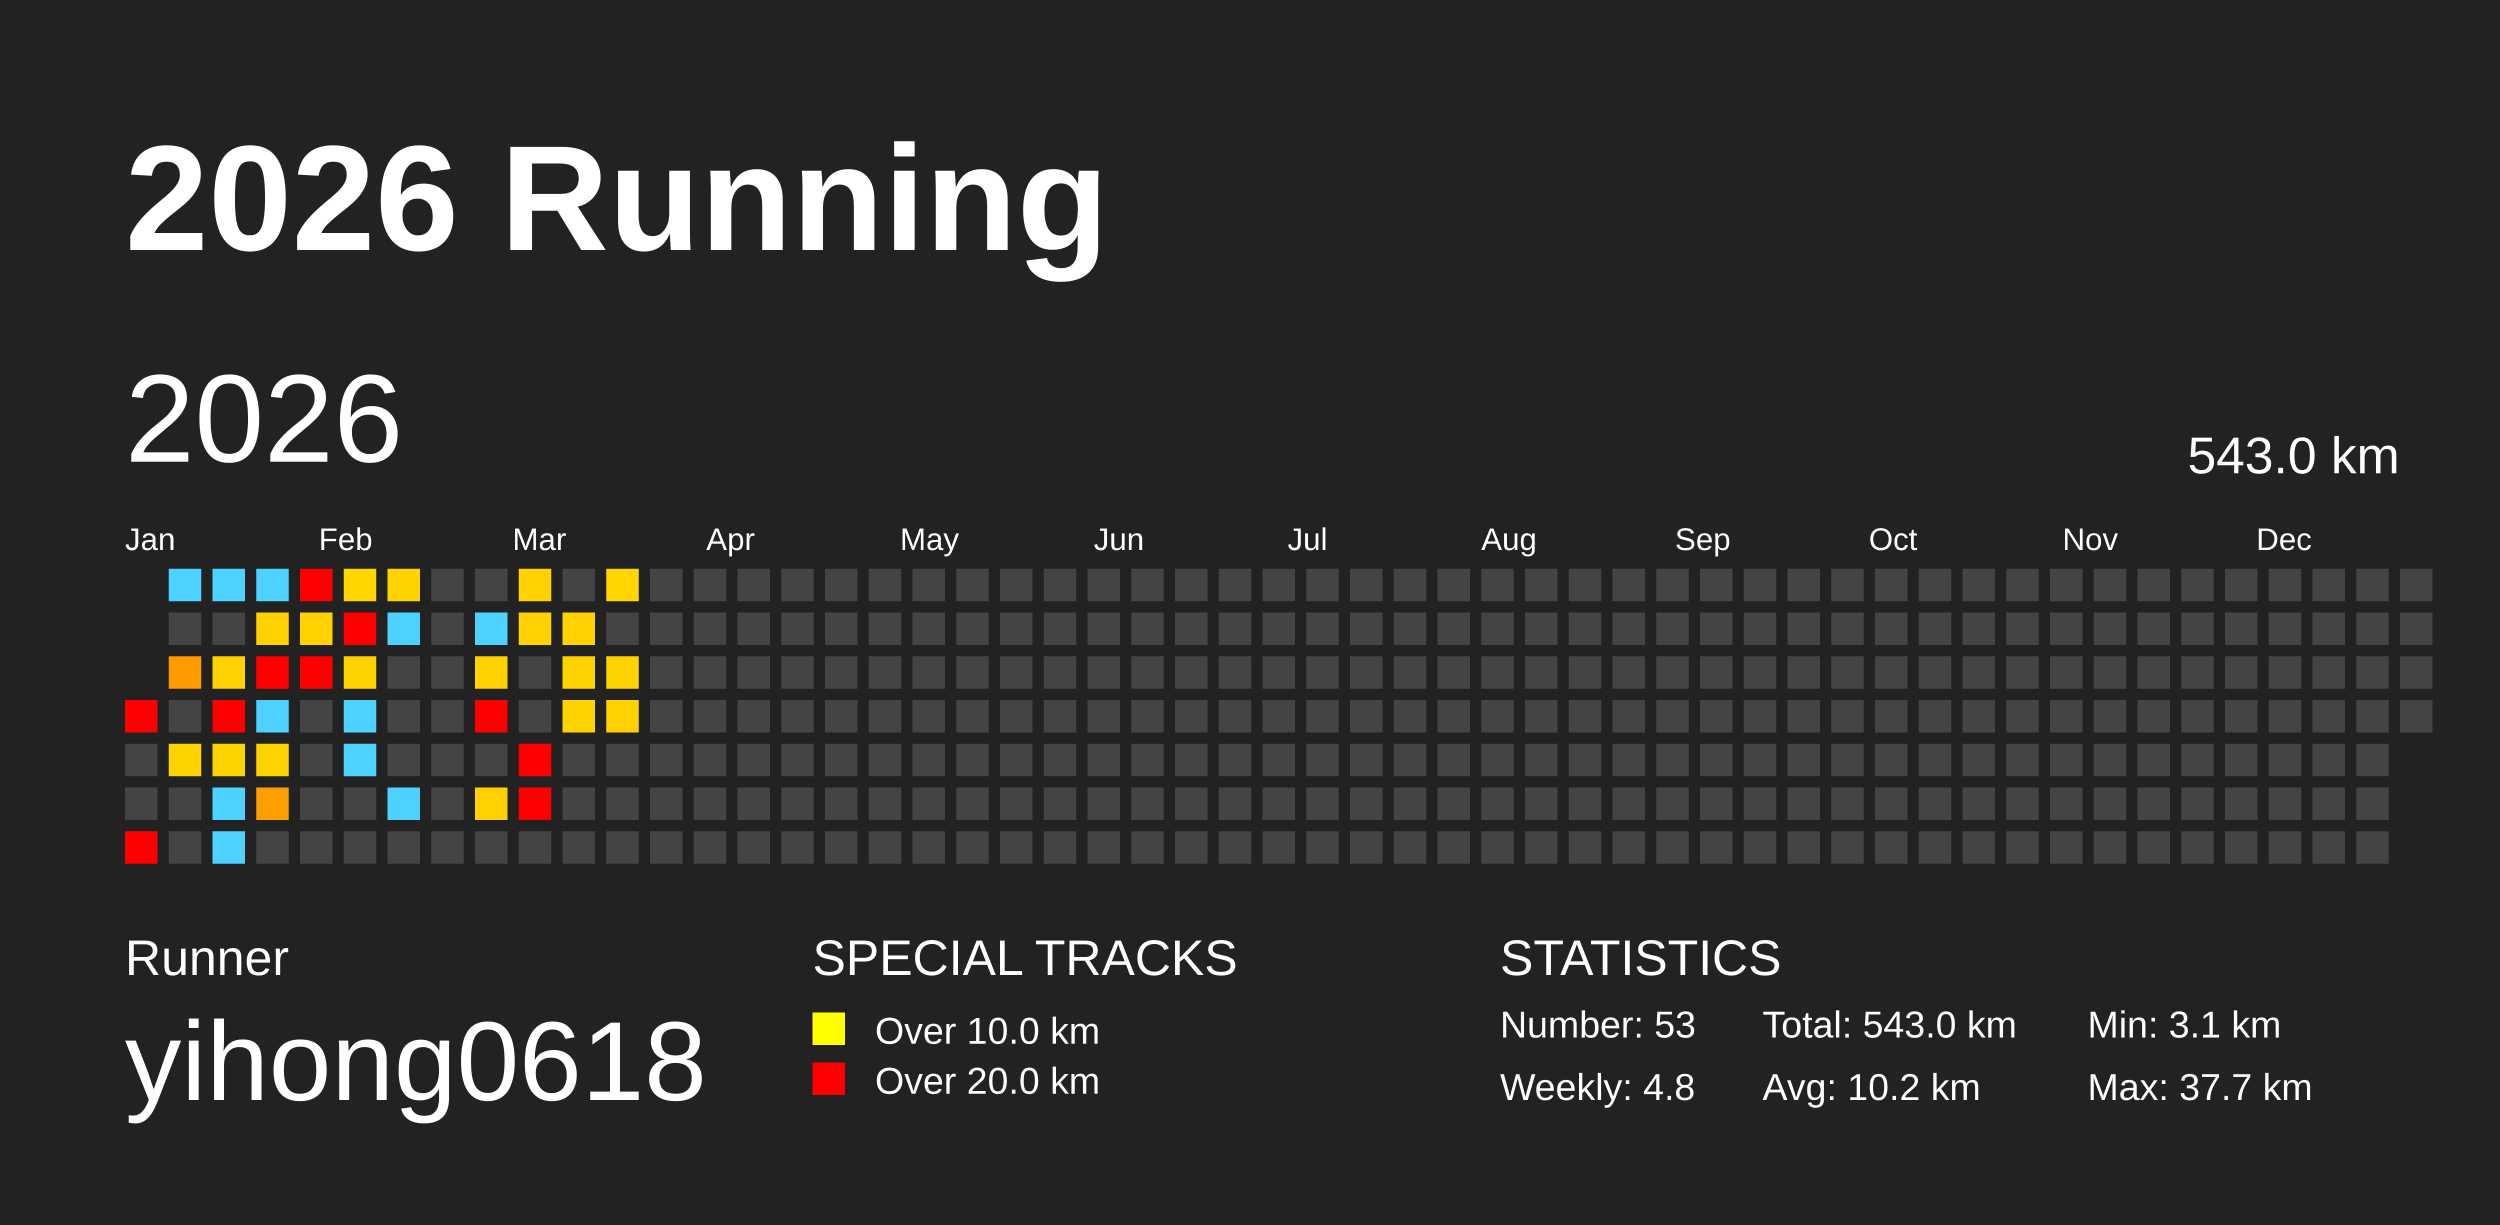
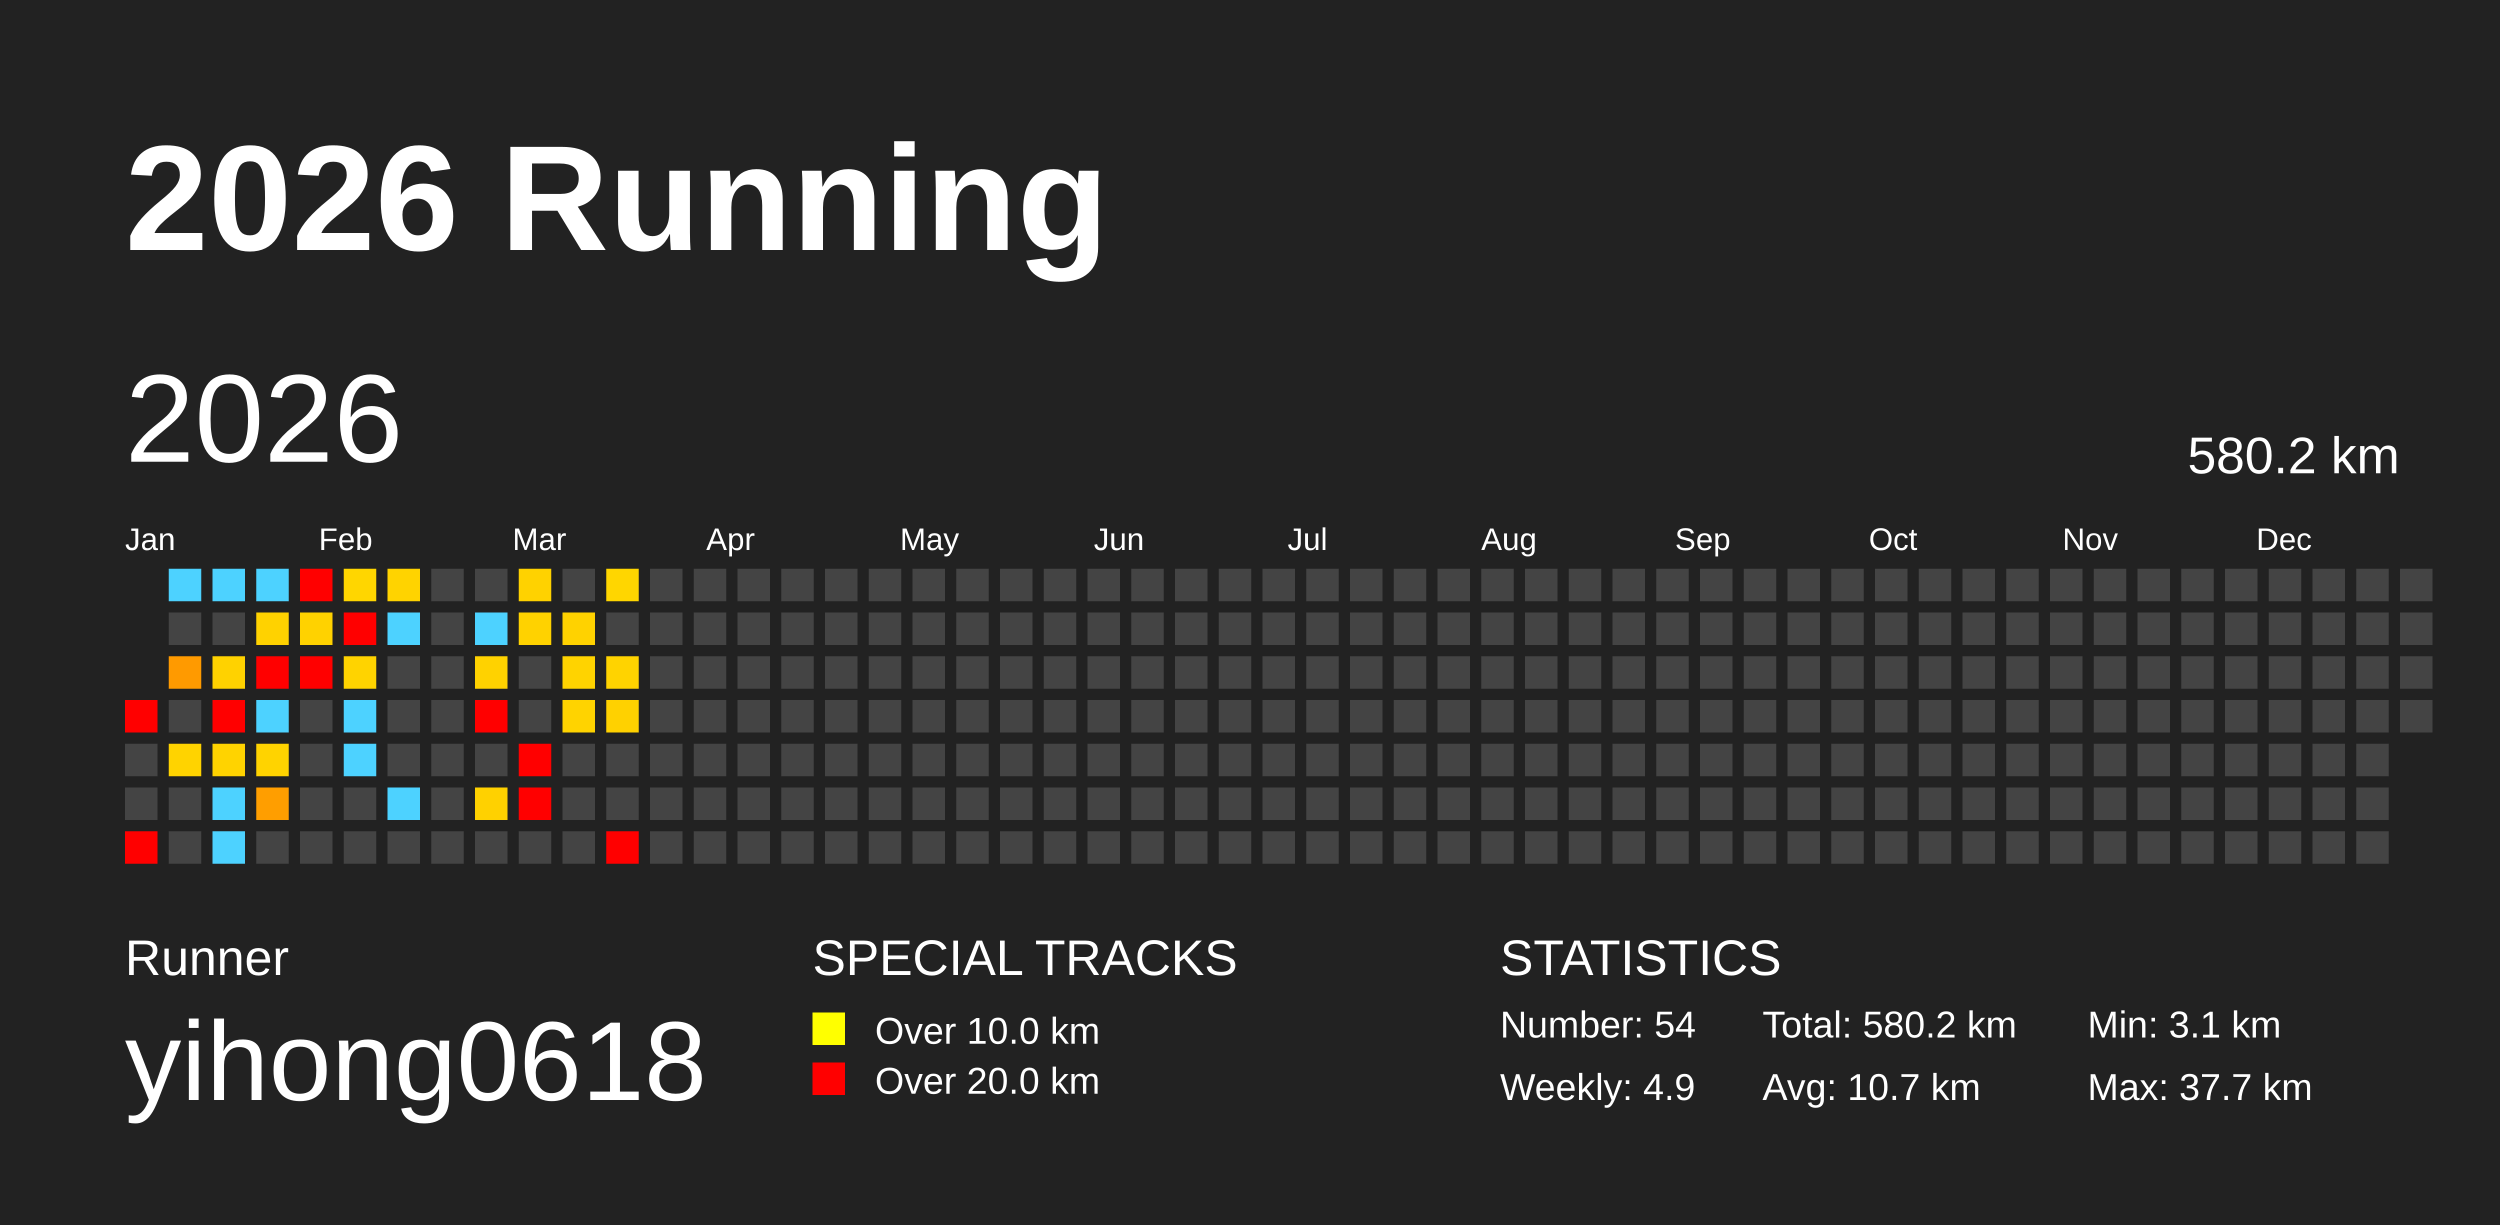
<svg xmlns="http://www.w3.org/2000/svg" baseProfile="full" height="98mm" version="1.1" viewBox="0,0,200,98" width="200mm">
  <defs />
  <rect fill="#222222" height="98" width="200" x="0" y="0" />
  <text fill="#FFFFFF" style="font-size:12px; font-family:Arial; font-weight:bold;" x="10" y="20">2026 Running</text>
  <text fill="#FFFFFF" style="font-size:4px; font-family:Arial" x="10" y="78">Runner</text>
  <text fill="#FFFFFF" style="font-size:9px; font-family:Arial" x="10" y="88">yihong0618</text>
  <text fill="#FFFFFF" style="font-size:4px; font-family:Arial" x="65" y="78">SPECIAL TRACKS</text>
  <rect fill="yellow" height="2.6" width="2.6" x="65" y="81" />
  <text fill="#FFFFFF" style="font-size:3px; font-family:Arial" x="70" y="83.5">Over 10.0 km</text>
  <rect fill="red" height="2.6" width="2.6" x="65" y="85" />
  <text fill="#FFFFFF" style="font-size:3px; font-family:Arial" x="70" y="87.5">Over 20.0 km</text>
  <text fill="#FFFFFF" style="font-size:4px; font-family:Arial" x="120" y="78">STATISTICS</text>
-   <text fill="#FFFFFF" style="font-size:3px; font-family:Arial" x="120" y="83">Number: 53</text>
-   <text fill="#FFFFFF" style="font-size:3px; font-family:Arial" x="120" y="88">Weekly: 4.8</text>
-   <text fill="#FFFFFF" style="font-size:3px; font-family:Arial" x="141" y="83">Total: 543.0 km</text>
-   <text fill="#FFFFFF" style="font-size:3px; font-family:Arial" x="141" y="88">Avg: 10.2 km</text>
+   <text fill="#FFFFFF" style="font-size:3px; font-family:Arial" x="120" y="83">Number: 54</text>
+   <text fill="#FFFFFF" style="font-size:3px; font-family:Arial" x="120" y="88">Weekly: 4.9</text>
+   <text fill="#FFFFFF" style="font-size:3px; font-family:Arial" x="141" y="83">Total: 580.2 km</text>
+   <text fill="#FFFFFF" style="font-size:3px; font-family:Arial" x="141" y="88">Avg: 10.7 km</text>
  <text fill="#FFFFFF" style="font-size:3px; font-family:Arial" x="167" y="83">Min: 3.1 km</text>
  <text fill="#FFFFFF" style="font-size:3px; font-family:Arial" x="167" y="88">Max: 37.7 km</text>
  <text dominant-baseline="hanging" fill="#FFFFFF" style="font-size:10.0px; font-family:Arial;" x="10" y="30">2026</text>
-   <text dominant-baseline="hanging" fill="#FFFFFF" style="font-size:4.125px; font-family:Arial;" x="175" y="35">543.0 km</text>
+   <text dominant-baseline="hanging" fill="#FFFFFF" style="font-size:4.125px; font-family:Arial;" x="175" y="35">580.2 km</text>
  <text fill="#FFFFFF" style="font-size:2.5px; font-family:Arial" x="10.0" y="44">Jan</text>
  <text fill="#FFFFFF" style="font-size:2.5px; font-family:Arial" x="25.5" y="44">Feb</text>
  <text fill="#FFFFFF" style="font-size:2.5px; font-family:Arial" x="41.0" y="44">Mar</text>
  <text fill="#FFFFFF" style="font-size:2.5px; font-family:Arial" x="56.5" y="44">Apr</text>
  <text fill="#FFFFFF" style="font-size:2.5px; font-family:Arial" x="72.0" y="44">May</text>
  <text fill="#FFFFFF" style="font-size:2.5px; font-family:Arial" x="87.5" y="44">Jun</text>
  <text fill="#FFFFFF" style="font-size:2.5px; font-family:Arial" x="103.0" y="44">Jul</text>
  <text fill="#FFFFFF" style="font-size:2.5px; font-family:Arial" x="118.5" y="44">Aug</text>
  <text fill="#FFFFFF" style="font-size:2.5px; font-family:Arial" x="134.0" y="44">Sep</text>
  <text fill="#FFFFFF" style="font-size:2.5px; font-family:Arial" x="149.5" y="44">Oct</text>
  <text fill="#FFFFFF" style="font-size:2.5px; font-family:Arial" x="165.0" y="44">Nov</text>
  <text fill="#FFFFFF" style="font-size:2.5px; font-family:Arial" x="180.5" y="44">Dec</text>
  <rect fill="red" height="2.6" width="2.6" x="10.0" y="56.0" />
  <rect fill="#444444" height="2.6" width="2.6" x="10.0" y="59.5" />
  <rect fill="#444444" height="2.6" width="2.6" x="10.0" y="63.0" />
  <rect fill="red" height="2.6" width="2.6" x="10.0" y="66.5" />
  <rect fill="#4dd2ff" height="2.6" width="2.6" x="13.5" y="45.5" />
  <rect fill="#444444" height="2.6" width="2.6" x="13.5" y="49.0" />
  <rect fill="#ff9a00" height="2.6" width="2.6" x="13.5" y="52.5" />
  <rect fill="#444444" height="2.6" width="2.6" x="13.5" y="56.0" />
  <rect fill="#ffd300" height="2.6" width="2.6" x="13.5" y="59.5" />
  <rect fill="#444444" height="2.6" width="2.6" x="13.5" y="63.0" />
  <rect fill="#444444" height="2.6" width="2.6" x="13.5" y="66.5" />
  <rect fill="#4dd2ff" height="2.6" width="2.6" x="17.0" y="45.5" />
  <rect fill="#444444" height="2.6" width="2.6" x="17.0" y="49.0" />
  <rect fill="#ffd200" height="2.6" width="2.6" x="17.0" y="52.5" />
  <rect fill="red" height="2.6" width="2.6" x="17.0" y="56.0" />
  <rect fill="#ffd300" height="2.6" width="2.6" x="17.0" y="59.5" />
  <rect fill="#4dd2ff" height="2.6" width="2.6" x="17.0" y="63.0" />
  <rect fill="#4dd2ff" height="2.6" width="2.6" x="17.0" y="66.5" />
  <rect fill="#4dd2ff" height="2.6" width="2.6" x="20.5" y="45.5" />
  <rect fill="#ffd200" height="2.6" width="2.6" x="20.5" y="49.0" />
  <rect fill="red" height="2.6" width="2.6" x="20.5" y="52.5" />
  <rect fill="#4dd2ff" height="2.6" width="2.6" x="20.5" y="56.0" />
  <rect fill="#ffd300" height="2.6" width="2.6" x="20.5" y="59.5" />
  <rect fill="#ff9e00" height="2.6" width="2.6" x="20.5" y="63.0" />
  <rect fill="#444444" height="2.6" width="2.6" x="20.5" y="66.5" />
  <rect fill="red" height="2.6" width="2.6" x="24.0" y="45.5" />
  <rect fill="#ffd200" height="2.6" width="2.6" x="24.0" y="49.0" />
  <rect fill="red" height="2.6" width="2.6" x="24.0" y="52.5" />
  <rect fill="#444444" height="2.6" width="2.6" x="24.0" y="56.0" />
  <rect fill="#444444" height="2.6" width="2.6" x="24.0" y="59.5" />
  <rect fill="#444444" height="2.6" width="2.6" x="24.0" y="63.0" />
  <rect fill="#444444" height="2.6" width="2.6" x="24.0" y="66.5" />
  <rect fill="#ffd600" height="2.6" width="2.6" x="27.5" y="45.5" />
  <rect fill="red" height="2.6" width="2.6" x="27.5" y="49.0" />
  <rect fill="#ffd300" height="2.6" width="2.6" x="27.5" y="52.5" />
  <rect fill="#4dd2ff" height="2.6" width="2.6" x="27.5" y="56.0" />
  <rect fill="#4dd2ff" height="2.6" width="2.6" x="27.5" y="59.5" />
  <rect fill="#444444" height="2.6" width="2.6" x="27.5" y="63.0" />
  <rect fill="#444444" height="2.6" width="2.6" x="27.5" y="66.5" />
  <rect fill="#ffd300" height="2.6" width="2.6" x="31.0" y="45.5" />
  <rect fill="#4dd2ff" height="2.6" width="2.6" x="31.0" y="49.0" />
  <rect fill="#444444" height="2.6" width="2.6" x="31.0" y="52.5" />
  <rect fill="#444444" height="2.6" width="2.6" x="31.0" y="56.0" />
  <rect fill="#444444" height="2.6" width="2.6" x="31.0" y="59.5" />
  <rect fill="#4dd2ff" height="2.6" width="2.6" x="31.0" y="63.0" />
  <rect fill="#444444" height="2.6" width="2.6" x="31.0" y="66.5" />
  <rect fill="#444444" height="2.6" width="2.6" x="34.5" y="45.5" />
  <rect fill="#444444" height="2.6" width="2.6" x="34.5" y="49.0" />
  <rect fill="#444444" height="2.6" width="2.6" x="34.5" y="52.5" />
  <rect fill="#444444" height="2.6" width="2.6" x="34.5" y="56.0" />
  <rect fill="#444444" height="2.6" width="2.6" x="34.5" y="59.5" />
  <rect fill="#444444" height="2.6" width="2.6" x="34.5" y="63.0" />
  <rect fill="#444444" height="2.6" width="2.6" x="34.5" y="66.5" />
  <rect fill="#444444" height="2.6" width="2.6" x="38.0" y="45.5" />
  <rect fill="#4dd2ff" height="2.6" width="2.6" x="38.0" y="49.0" />
  <rect fill="#ffd200" height="2.6" width="2.6" x="38.0" y="52.5" />
  <rect fill="red" height="2.6" width="2.6" x="38.0" y="56.0" />
  <rect fill="#444444" height="2.6" width="2.6" x="38.0" y="59.5" />
  <rect fill="#ffd100" height="2.6" width="2.6" x="38.0" y="63.0" />
  <rect fill="#444444" height="2.6" width="2.6" x="38.0" y="66.5" />
  <rect fill="#ffd200" height="2.6" width="2.6" x="41.5" y="45.5" />
  <rect fill="#ffd200" height="2.6" width="2.6" x="41.5" y="49.0" />
  <rect fill="#444444" height="2.6" width="2.6" x="41.5" y="52.5" />
  <rect fill="#444444" height="2.6" width="2.6" x="41.5" y="56.0" />
  <rect fill="red" height="2.6" width="2.6" x="41.5" y="59.5" />
  <rect fill="red" height="2.6" width="2.6" x="41.5" y="63.0" />
  <rect fill="#444444" height="2.6" width="2.6" x="41.5" y="66.5" />
  <rect fill="#444444" height="2.6" width="2.6" x="45.0" y="45.5" />
  <rect fill="#ffd200" height="2.6" width="2.6" x="45.0" y="49.0" />
  <rect fill="#ffd300" height="2.6" width="2.6" x="45.0" y="52.5" />
  <rect fill="#ffd300" height="2.6" width="2.6" x="45.0" y="56.0" />
  <rect fill="#444444" height="2.6" width="2.6" x="45.0" y="59.5" />
  <rect fill="#444444" height="2.6" width="2.6" x="45.0" y="63.0" />
  <rect fill="#444444" height="2.6" width="2.6" x="45.0" y="66.5" />
  <rect fill="#ffd600" height="2.6" width="2.6" x="48.5" y="45.5" />
  <rect fill="#444444" height="2.6" width="2.6" x="48.5" y="49.0" />
  <rect fill="#ffd300" height="2.6" width="2.6" x="48.5" y="52.5" />
  <rect fill="#ffd100" height="2.6" width="2.6" x="48.5" y="56.0" />
  <rect fill="#444444" height="2.6" width="2.6" x="48.5" y="59.5" />
  <rect fill="#444444" height="2.6" width="2.6" x="48.5" y="63.0" />
-   <rect fill="#444444" height="2.6" width="2.6" x="48.5" y="66.5" />
+   <rect fill="red" height="2.6" width="2.6" x="48.5" y="66.5" />
  <rect fill="#444444" height="2.6" width="2.6" x="52.0" y="45.5" />
  <rect fill="#444444" height="2.6" width="2.6" x="52.0" y="49.0" />
  <rect fill="#444444" height="2.6" width="2.6" x="52.0" y="52.5" />
  <rect fill="#444444" height="2.6" width="2.6" x="52.0" y="56.0" />
  <rect fill="#444444" height="2.6" width="2.6" x="52.0" y="59.5" />
  <rect fill="#444444" height="2.6" width="2.6" x="52.0" y="63.0" />
  <rect fill="#444444" height="2.6" width="2.6" x="52.0" y="66.5" />
  <rect fill="#444444" height="2.6" width="2.6" x="55.5" y="45.5" />
  <rect fill="#444444" height="2.6" width="2.6" x="55.5" y="49.0" />
  <rect fill="#444444" height="2.6" width="2.6" x="55.5" y="52.5" />
  <rect fill="#444444" height="2.6" width="2.6" x="55.5" y="56.0" />
  <rect fill="#444444" height="2.6" width="2.6" x="55.5" y="59.5" />
  <rect fill="#444444" height="2.6" width="2.6" x="55.5" y="63.0" />
  <rect fill="#444444" height="2.6" width="2.6" x="55.5" y="66.5" />
  <rect fill="#444444" height="2.6" width="2.6" x="59.0" y="45.5" />
  <rect fill="#444444" height="2.6" width="2.6" x="59.0" y="49.0" />
  <rect fill="#444444" height="2.6" width="2.6" x="59.0" y="52.5" />
  <rect fill="#444444" height="2.6" width="2.6" x="59.0" y="56.0" />
  <rect fill="#444444" height="2.6" width="2.6" x="59.0" y="59.5" />
  <rect fill="#444444" height="2.6" width="2.6" x="59.0" y="63.0" />
  <rect fill="#444444" height="2.6" width="2.6" x="59.0" y="66.5" />
  <rect fill="#444444" height="2.6" width="2.6" x="62.5" y="45.5" />
  <rect fill="#444444" height="2.6" width="2.6" x="62.5" y="49.0" />
  <rect fill="#444444" height="2.6" width="2.6" x="62.5" y="52.5" />
  <rect fill="#444444" height="2.6" width="2.6" x="62.5" y="56.0" />
  <rect fill="#444444" height="2.6" width="2.6" x="62.5" y="59.5" />
  <rect fill="#444444" height="2.6" width="2.6" x="62.5" y="63.0" />
  <rect fill="#444444" height="2.6" width="2.6" x="62.5" y="66.5" />
  <rect fill="#444444" height="2.6" width="2.6" x="66.0" y="45.5" />
  <rect fill="#444444" height="2.6" width="2.6" x="66.0" y="49.0" />
  <rect fill="#444444" height="2.6" width="2.6" x="66.0" y="52.5" />
  <rect fill="#444444" height="2.6" width="2.6" x="66.0" y="56.0" />
  <rect fill="#444444" height="2.6" width="2.6" x="66.0" y="59.5" />
  <rect fill="#444444" height="2.6" width="2.6" x="66.0" y="63.0" />
  <rect fill="#444444" height="2.6" width="2.6" x="66.0" y="66.5" />
  <rect fill="#444444" height="2.6" width="2.6" x="69.5" y="45.5" />
  <rect fill="#444444" height="2.6" width="2.6" x="69.5" y="49.0" />
  <rect fill="#444444" height="2.6" width="2.6" x="69.5" y="52.5" />
  <rect fill="#444444" height="2.6" width="2.6" x="69.5" y="56.0" />
  <rect fill="#444444" height="2.6" width="2.6" x="69.5" y="59.5" />
  <rect fill="#444444" height="2.6" width="2.6" x="69.5" y="63.0" />
  <rect fill="#444444" height="2.6" width="2.6" x="69.5" y="66.5" />
  <rect fill="#444444" height="2.6" width="2.6" x="73.0" y="45.5" />
  <rect fill="#444444" height="2.6" width="2.6" x="73.0" y="49.0" />
  <rect fill="#444444" height="2.6" width="2.6" x="73.0" y="52.5" />
  <rect fill="#444444" height="2.6" width="2.6" x="73.0" y="56.0" />
  <rect fill="#444444" height="2.6" width="2.6" x="73.0" y="59.5" />
  <rect fill="#444444" height="2.6" width="2.6" x="73.0" y="63.0" />
  <rect fill="#444444" height="2.6" width="2.6" x="73.0" y="66.5" />
  <rect fill="#444444" height="2.6" width="2.6" x="76.5" y="45.5" />
  <rect fill="#444444" height="2.6" width="2.6" x="76.5" y="49.0" />
  <rect fill="#444444" height="2.6" width="2.6" x="76.5" y="52.5" />
  <rect fill="#444444" height="2.6" width="2.6" x="76.5" y="56.0" />
  <rect fill="#444444" height="2.6" width="2.6" x="76.5" y="59.5" />
  <rect fill="#444444" height="2.6" width="2.6" x="76.5" y="63.0" />
  <rect fill="#444444" height="2.6" width="2.6" x="76.5" y="66.5" />
  <rect fill="#444444" height="2.6" width="2.6" x="80.0" y="45.5" />
  <rect fill="#444444" height="2.6" width="2.6" x="80.0" y="49.0" />
  <rect fill="#444444" height="2.6" width="2.6" x="80.0" y="52.5" />
  <rect fill="#444444" height="2.6" width="2.6" x="80.0" y="56.0" />
  <rect fill="#444444" height="2.6" width="2.6" x="80.0" y="59.5" />
  <rect fill="#444444" height="2.6" width="2.6" x="80.0" y="63.0" />
  <rect fill="#444444" height="2.6" width="2.6" x="80.0" y="66.5" />
  <rect fill="#444444" height="2.6" width="2.6" x="83.5" y="45.5" />
  <rect fill="#444444" height="2.6" width="2.6" x="83.5" y="49.0" />
  <rect fill="#444444" height="2.6" width="2.6" x="83.5" y="52.5" />
  <rect fill="#444444" height="2.6" width="2.6" x="83.5" y="56.0" />
  <rect fill="#444444" height="2.6" width="2.6" x="83.5" y="59.5" />
  <rect fill="#444444" height="2.6" width="2.6" x="83.5" y="63.0" />
  <rect fill="#444444" height="2.6" width="2.6" x="83.5" y="66.5" />
  <rect fill="#444444" height="2.6" width="2.6" x="87.0" y="45.5" />
  <rect fill="#444444" height="2.6" width="2.6" x="87.0" y="49.0" />
  <rect fill="#444444" height="2.6" width="2.6" x="87.0" y="52.5" />
  <rect fill="#444444" height="2.6" width="2.6" x="87.0" y="56.0" />
  <rect fill="#444444" height="2.6" width="2.6" x="87.0" y="59.5" />
  <rect fill="#444444" height="2.6" width="2.6" x="87.0" y="63.0" />
  <rect fill="#444444" height="2.6" width="2.6" x="87.0" y="66.5" />
  <rect fill="#444444" height="2.6" width="2.6" x="90.5" y="45.5" />
  <rect fill="#444444" height="2.6" width="2.6" x="90.5" y="49.0" />
  <rect fill="#444444" height="2.6" width="2.6" x="90.5" y="52.5" />
  <rect fill="#444444" height="2.6" width="2.6" x="90.5" y="56.0" />
  <rect fill="#444444" height="2.6" width="2.6" x="90.5" y="59.5" />
  <rect fill="#444444" height="2.6" width="2.6" x="90.5" y="63.0" />
  <rect fill="#444444" height="2.6" width="2.6" x="90.5" y="66.5" />
  <rect fill="#444444" height="2.6" width="2.6" x="94.0" y="45.5" />
  <rect fill="#444444" height="2.6" width="2.6" x="94.0" y="49.0" />
  <rect fill="#444444" height="2.6" width="2.6" x="94.0" y="52.5" />
  <rect fill="#444444" height="2.6" width="2.6" x="94.0" y="56.0" />
  <rect fill="#444444" height="2.6" width="2.6" x="94.0" y="59.5" />
  <rect fill="#444444" height="2.6" width="2.6" x="94.0" y="63.0" />
  <rect fill="#444444" height="2.6" width="2.6" x="94.0" y="66.5" />
  <rect fill="#444444" height="2.6" width="2.6" x="97.5" y="45.5" />
  <rect fill="#444444" height="2.6" width="2.6" x="97.5" y="49.0" />
  <rect fill="#444444" height="2.6" width="2.6" x="97.5" y="52.5" />
  <rect fill="#444444" height="2.6" width="2.6" x="97.5" y="56.0" />
  <rect fill="#444444" height="2.6" width="2.6" x="97.5" y="59.5" />
  <rect fill="#444444" height="2.6" width="2.6" x="97.5" y="63.0" />
  <rect fill="#444444" height="2.6" width="2.6" x="97.5" y="66.5" />
  <rect fill="#444444" height="2.6" width="2.6" x="101.0" y="45.5" />
  <rect fill="#444444" height="2.6" width="2.6" x="101.0" y="49.0" />
  <rect fill="#444444" height="2.6" width="2.6" x="101.0" y="52.5" />
  <rect fill="#444444" height="2.6" width="2.6" x="101.0" y="56.0" />
  <rect fill="#444444" height="2.6" width="2.6" x="101.0" y="59.5" />
  <rect fill="#444444" height="2.6" width="2.6" x="101.0" y="63.0" />
  <rect fill="#444444" height="2.6" width="2.6" x="101.0" y="66.5" />
  <rect fill="#444444" height="2.6" width="2.6" x="104.5" y="45.5" />
  <rect fill="#444444" height="2.6" width="2.6" x="104.5" y="49.0" />
  <rect fill="#444444" height="2.6" width="2.6" x="104.5" y="52.5" />
  <rect fill="#444444" height="2.6" width="2.6" x="104.5" y="56.0" />
  <rect fill="#444444" height="2.6" width="2.6" x="104.5" y="59.5" />
  <rect fill="#444444" height="2.6" width="2.6" x="104.5" y="63.0" />
  <rect fill="#444444" height="2.6" width="2.6" x="104.5" y="66.5" />
  <rect fill="#444444" height="2.6" width="2.6" x="108.0" y="45.5" />
  <rect fill="#444444" height="2.6" width="2.6" x="108.0" y="49.0" />
  <rect fill="#444444" height="2.6" width="2.6" x="108.0" y="52.5" />
  <rect fill="#444444" height="2.6" width="2.6" x="108.0" y="56.0" />
  <rect fill="#444444" height="2.6" width="2.6" x="108.0" y="59.5" />
  <rect fill="#444444" height="2.6" width="2.6" x="108.0" y="63.0" />
  <rect fill="#444444" height="2.6" width="2.6" x="108.0" y="66.5" />
  <rect fill="#444444" height="2.6" width="2.6" x="111.5" y="45.5" />
  <rect fill="#444444" height="2.6" width="2.6" x="111.5" y="49.0" />
  <rect fill="#444444" height="2.6" width="2.6" x="111.5" y="52.5" />
  <rect fill="#444444" height="2.6" width="2.6" x="111.5" y="56.0" />
  <rect fill="#444444" height="2.6" width="2.6" x="111.5" y="59.5" />
  <rect fill="#444444" height="2.6" width="2.6" x="111.5" y="63.0" />
  <rect fill="#444444" height="2.6" width="2.6" x="111.5" y="66.5" />
  <rect fill="#444444" height="2.6" width="2.6" x="115.0" y="45.5" />
  <rect fill="#444444" height="2.6" width="2.6" x="115.0" y="49.0" />
  <rect fill="#444444" height="2.6" width="2.6" x="115.0" y="52.5" />
  <rect fill="#444444" height="2.6" width="2.6" x="115.0" y="56.0" />
  <rect fill="#444444" height="2.6" width="2.6" x="115.0" y="59.5" />
  <rect fill="#444444" height="2.6" width="2.6" x="115.0" y="63.0" />
  <rect fill="#444444" height="2.6" width="2.6" x="115.0" y="66.5" />
  <rect fill="#444444" height="2.6" width="2.6" x="118.5" y="45.5" />
  <rect fill="#444444" height="2.6" width="2.6" x="118.5" y="49.0" />
  <rect fill="#444444" height="2.6" width="2.6" x="118.5" y="52.5" />
  <rect fill="#444444" height="2.6" width="2.6" x="118.5" y="56.0" />
  <rect fill="#444444" height="2.6" width="2.6" x="118.5" y="59.5" />
  <rect fill="#444444" height="2.6" width="2.6" x="118.5" y="63.0" />
  <rect fill="#444444" height="2.6" width="2.6" x="118.5" y="66.5" />
  <rect fill="#444444" height="2.6" width="2.6" x="122.0" y="45.5" />
  <rect fill="#444444" height="2.6" width="2.6" x="122.0" y="49.0" />
  <rect fill="#444444" height="2.6" width="2.6" x="122.0" y="52.5" />
  <rect fill="#444444" height="2.6" width="2.6" x="122.0" y="56.0" />
  <rect fill="#444444" height="2.6" width="2.6" x="122.0" y="59.5" />
  <rect fill="#444444" height="2.6" width="2.6" x="122.0" y="63.0" />
  <rect fill="#444444" height="2.6" width="2.6" x="122.0" y="66.5" />
  <rect fill="#444444" height="2.6" width="2.6" x="125.5" y="45.5" />
  <rect fill="#444444" height="2.6" width="2.6" x="125.5" y="49.0" />
  <rect fill="#444444" height="2.6" width="2.6" x="125.5" y="52.5" />
  <rect fill="#444444" height="2.6" width="2.6" x="125.5" y="56.0" />
  <rect fill="#444444" height="2.6" width="2.6" x="125.5" y="59.5" />
  <rect fill="#444444" height="2.6" width="2.6" x="125.5" y="63.0" />
  <rect fill="#444444" height="2.6" width="2.6" x="125.5" y="66.5" />
  <rect fill="#444444" height="2.6" width="2.6" x="129.0" y="45.5" />
  <rect fill="#444444" height="2.6" width="2.6" x="129.0" y="49.0" />
  <rect fill="#444444" height="2.6" width="2.6" x="129.0" y="52.5" />
  <rect fill="#444444" height="2.6" width="2.6" x="129.0" y="56.0" />
  <rect fill="#444444" height="2.6" width="2.6" x="129.0" y="59.5" />
  <rect fill="#444444" height="2.6" width="2.6" x="129.0" y="63.0" />
  <rect fill="#444444" height="2.6" width="2.6" x="129.0" y="66.5" />
  <rect fill="#444444" height="2.6" width="2.6" x="132.5" y="45.5" />
  <rect fill="#444444" height="2.6" width="2.6" x="132.5" y="49.0" />
  <rect fill="#444444" height="2.6" width="2.6" x="132.5" y="52.5" />
  <rect fill="#444444" height="2.6" width="2.6" x="132.5" y="56.0" />
  <rect fill="#444444" height="2.6" width="2.6" x="132.5" y="59.5" />
  <rect fill="#444444" height="2.6" width="2.6" x="132.5" y="63.0" />
  <rect fill="#444444" height="2.6" width="2.6" x="132.5" y="66.5" />
  <rect fill="#444444" height="2.6" width="2.6" x="136.0" y="45.5" />
  <rect fill="#444444" height="2.6" width="2.6" x="136.0" y="49.0" />
  <rect fill="#444444" height="2.6" width="2.6" x="136.0" y="52.5" />
  <rect fill="#444444" height="2.6" width="2.6" x="136.0" y="56.0" />
  <rect fill="#444444" height="2.6" width="2.6" x="136.0" y="59.5" />
  <rect fill="#444444" height="2.6" width="2.6" x="136.0" y="63.0" />
  <rect fill="#444444" height="2.6" width="2.6" x="136.0" y="66.5" />
  <rect fill="#444444" height="2.6" width="2.6" x="139.5" y="45.5" />
  <rect fill="#444444" height="2.6" width="2.6" x="139.5" y="49.0" />
  <rect fill="#444444" height="2.6" width="2.6" x="139.5" y="52.5" />
  <rect fill="#444444" height="2.6" width="2.6" x="139.5" y="56.0" />
  <rect fill="#444444" height="2.6" width="2.6" x="139.5" y="59.5" />
  <rect fill="#444444" height="2.6" width="2.6" x="139.5" y="63.0" />
  <rect fill="#444444" height="2.6" width="2.6" x="139.5" y="66.5" />
  <rect fill="#444444" height="2.6" width="2.6" x="143.0" y="45.5" />
  <rect fill="#444444" height="2.6" width="2.6" x="143.0" y="49.0" />
  <rect fill="#444444" height="2.6" width="2.6" x="143.0" y="52.5" />
  <rect fill="#444444" height="2.6" width="2.6" x="143.0" y="56.0" />
  <rect fill="#444444" height="2.6" width="2.6" x="143.0" y="59.5" />
  <rect fill="#444444" height="2.6" width="2.6" x="143.0" y="63.0" />
  <rect fill="#444444" height="2.6" width="2.6" x="143.0" y="66.5" />
  <rect fill="#444444" height="2.6" width="2.6" x="146.5" y="45.5" />
  <rect fill="#444444" height="2.6" width="2.6" x="146.5" y="49.0" />
  <rect fill="#444444" height="2.6" width="2.6" x="146.5" y="52.5" />
  <rect fill="#444444" height="2.6" width="2.6" x="146.5" y="56.0" />
  <rect fill="#444444" height="2.6" width="2.6" x="146.5" y="59.5" />
  <rect fill="#444444" height="2.6" width="2.6" x="146.5" y="63.0" />
  <rect fill="#444444" height="2.6" width="2.6" x="146.5" y="66.5" />
  <rect fill="#444444" height="2.6" width="2.6" x="150.0" y="45.5" />
  <rect fill="#444444" height="2.6" width="2.6" x="150.0" y="49.0" />
  <rect fill="#444444" height="2.6" width="2.6" x="150.0" y="52.5" />
  <rect fill="#444444" height="2.6" width="2.6" x="150.0" y="56.0" />
  <rect fill="#444444" height="2.6" width="2.6" x="150.0" y="59.5" />
  <rect fill="#444444" height="2.6" width="2.6" x="150.0" y="63.0" />
  <rect fill="#444444" height="2.6" width="2.6" x="150.0" y="66.5" />
  <rect fill="#444444" height="2.6" width="2.6" x="153.5" y="45.5" />
  <rect fill="#444444" height="2.6" width="2.6" x="153.5" y="49.0" />
  <rect fill="#444444" height="2.6" width="2.6" x="153.5" y="52.5" />
  <rect fill="#444444" height="2.6" width="2.6" x="153.5" y="56.0" />
  <rect fill="#444444" height="2.6" width="2.6" x="153.5" y="59.5" />
  <rect fill="#444444" height="2.6" width="2.6" x="153.5" y="63.0" />
  <rect fill="#444444" height="2.6" width="2.6" x="153.5" y="66.5" />
  <rect fill="#444444" height="2.6" width="2.6" x="157.0" y="45.5" />
  <rect fill="#444444" height="2.6" width="2.6" x="157.0" y="49.0" />
  <rect fill="#444444" height="2.6" width="2.6" x="157.0" y="52.5" />
  <rect fill="#444444" height="2.6" width="2.6" x="157.0" y="56.0" />
  <rect fill="#444444" height="2.6" width="2.6" x="157.0" y="59.5" />
  <rect fill="#444444" height="2.6" width="2.6" x="157.0" y="63.0" />
  <rect fill="#444444" height="2.6" width="2.6" x="157.0" y="66.5" />
  <rect fill="#444444" height="2.6" width="2.6" x="160.5" y="45.5" />
  <rect fill="#444444" height="2.6" width="2.6" x="160.5" y="49.0" />
  <rect fill="#444444" height="2.6" width="2.6" x="160.5" y="52.5" />
  <rect fill="#444444" height="2.6" width="2.6" x="160.5" y="56.0" />
  <rect fill="#444444" height="2.6" width="2.6" x="160.5" y="59.5" />
  <rect fill="#444444" height="2.6" width="2.6" x="160.5" y="63.0" />
  <rect fill="#444444" height="2.6" width="2.6" x="160.5" y="66.5" />
  <rect fill="#444444" height="2.6" width="2.6" x="164.0" y="45.5" />
  <rect fill="#444444" height="2.6" width="2.6" x="164.0" y="49.0" />
  <rect fill="#444444" height="2.6" width="2.6" x="164.0" y="52.5" />
  <rect fill="#444444" height="2.6" width="2.6" x="164.0" y="56.0" />
  <rect fill="#444444" height="2.6" width="2.6" x="164.0" y="59.5" />
  <rect fill="#444444" height="2.6" width="2.6" x="164.0" y="63.0" />
  <rect fill="#444444" height="2.6" width="2.6" x="164.0" y="66.5" />
  <rect fill="#444444" height="2.6" width="2.6" x="167.5" y="45.5" />
  <rect fill="#444444" height="2.6" width="2.6" x="167.5" y="49.0" />
  <rect fill="#444444" height="2.6" width="2.6" x="167.5" y="52.5" />
  <rect fill="#444444" height="2.6" width="2.6" x="167.5" y="56.0" />
  <rect fill="#444444" height="2.6" width="2.6" x="167.5" y="59.5" />
  <rect fill="#444444" height="2.6" width="2.6" x="167.5" y="63.0" />
  <rect fill="#444444" height="2.6" width="2.6" x="167.5" y="66.5" />
  <rect fill="#444444" height="2.6" width="2.6" x="171.0" y="45.5" />
  <rect fill="#444444" height="2.6" width="2.6" x="171.0" y="49.0" />
  <rect fill="#444444" height="2.6" width="2.6" x="171.0" y="52.5" />
  <rect fill="#444444" height="2.6" width="2.6" x="171.0" y="56.0" />
  <rect fill="#444444" height="2.6" width="2.6" x="171.0" y="59.5" />
  <rect fill="#444444" height="2.6" width="2.6" x="171.0" y="63.0" />
  <rect fill="#444444" height="2.6" width="2.6" x="171.0" y="66.5" />
  <rect fill="#444444" height="2.6" width="2.6" x="174.5" y="45.5" />
  <rect fill="#444444" height="2.6" width="2.6" x="174.5" y="49.0" />
  <rect fill="#444444" height="2.6" width="2.6" x="174.5" y="52.5" />
  <rect fill="#444444" height="2.6" width="2.6" x="174.5" y="56.0" />
  <rect fill="#444444" height="2.6" width="2.6" x="174.5" y="59.5" />
  <rect fill="#444444" height="2.6" width="2.6" x="174.5" y="63.0" />
  <rect fill="#444444" height="2.6" width="2.6" x="174.5" y="66.5" />
  <rect fill="#444444" height="2.6" width="2.6" x="178.0" y="45.5" />
  <rect fill="#444444" height="2.6" width="2.6" x="178.0" y="49.0" />
  <rect fill="#444444" height="2.6" width="2.6" x="178.0" y="52.5" />
  <rect fill="#444444" height="2.6" width="2.6" x="178.0" y="56.0" />
  <rect fill="#444444" height="2.6" width="2.6" x="178.0" y="59.5" />
  <rect fill="#444444" height="2.6" width="2.6" x="178.0" y="63.0" />
  <rect fill="#444444" height="2.6" width="2.6" x="178.0" y="66.5" />
  <rect fill="#444444" height="2.6" width="2.6" x="181.5" y="45.5" />
  <rect fill="#444444" height="2.6" width="2.6" x="181.5" y="49.0" />
  <rect fill="#444444" height="2.6" width="2.6" x="181.5" y="52.5" />
  <rect fill="#444444" height="2.6" width="2.6" x="181.5" y="56.0" />
  <rect fill="#444444" height="2.6" width="2.6" x="181.5" y="59.5" />
  <rect fill="#444444" height="2.6" width="2.6" x="181.5" y="63.0" />
  <rect fill="#444444" height="2.6" width="2.6" x="181.5" y="66.5" />
  <rect fill="#444444" height="2.6" width="2.6" x="185.0" y="45.5" />
  <rect fill="#444444" height="2.6" width="2.6" x="185.0" y="49.0" />
  <rect fill="#444444" height="2.6" width="2.6" x="185.0" y="52.5" />
  <rect fill="#444444" height="2.6" width="2.6" x="185.0" y="56.0" />
  <rect fill="#444444" height="2.6" width="2.6" x="185.0" y="59.5" />
  <rect fill="#444444" height="2.6" width="2.6" x="185.0" y="63.0" />
  <rect fill="#444444" height="2.6" width="2.6" x="185.0" y="66.5" />
  <rect fill="#444444" height="2.6" width="2.6" x="188.5" y="45.5" />
  <rect fill="#444444" height="2.6" width="2.6" x="188.5" y="49.0" />
  <rect fill="#444444" height="2.6" width="2.6" x="188.5" y="52.5" />
  <rect fill="#444444" height="2.6" width="2.6" x="188.5" y="56.0" />
  <rect fill="#444444" height="2.6" width="2.6" x="188.5" y="59.5" />
  <rect fill="#444444" height="2.6" width="2.6" x="188.5" y="63.0" />
  <rect fill="#444444" height="2.6" width="2.6" x="188.5" y="66.5" />
  <rect fill="#444444" height="2.6" width="2.6" x="192.0" y="45.5" />
  <rect fill="#444444" height="2.6" width="2.6" x="192.0" y="49.0" />
  <rect fill="#444444" height="2.6" width="2.6" x="192.0" y="52.5" />
  <rect fill="#444444" height="2.6" width="2.6" x="192.0" y="56.0" />
</svg>
